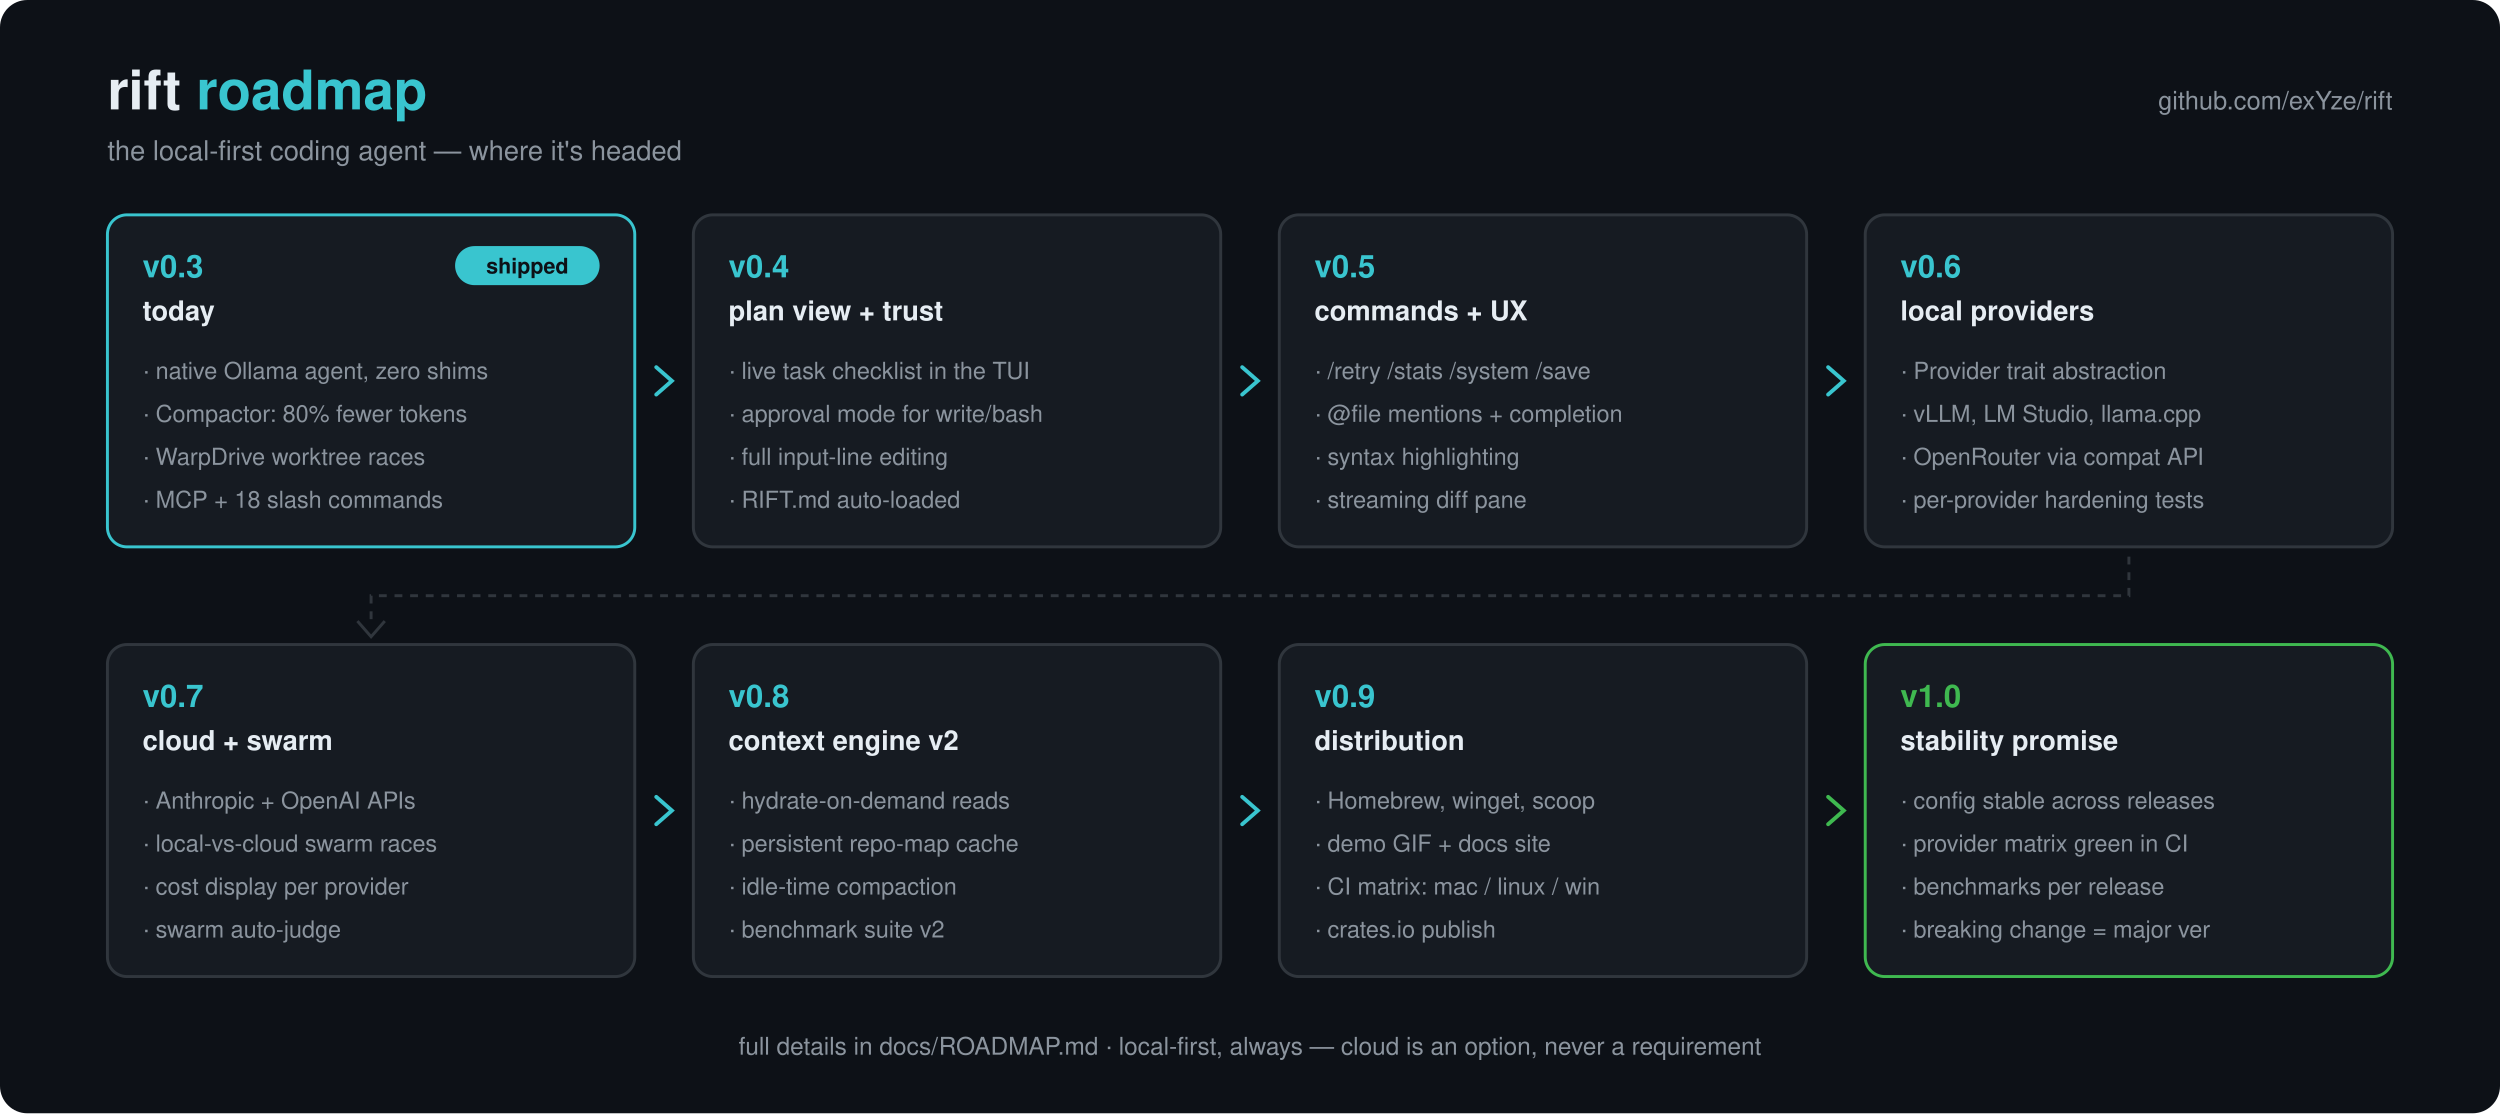
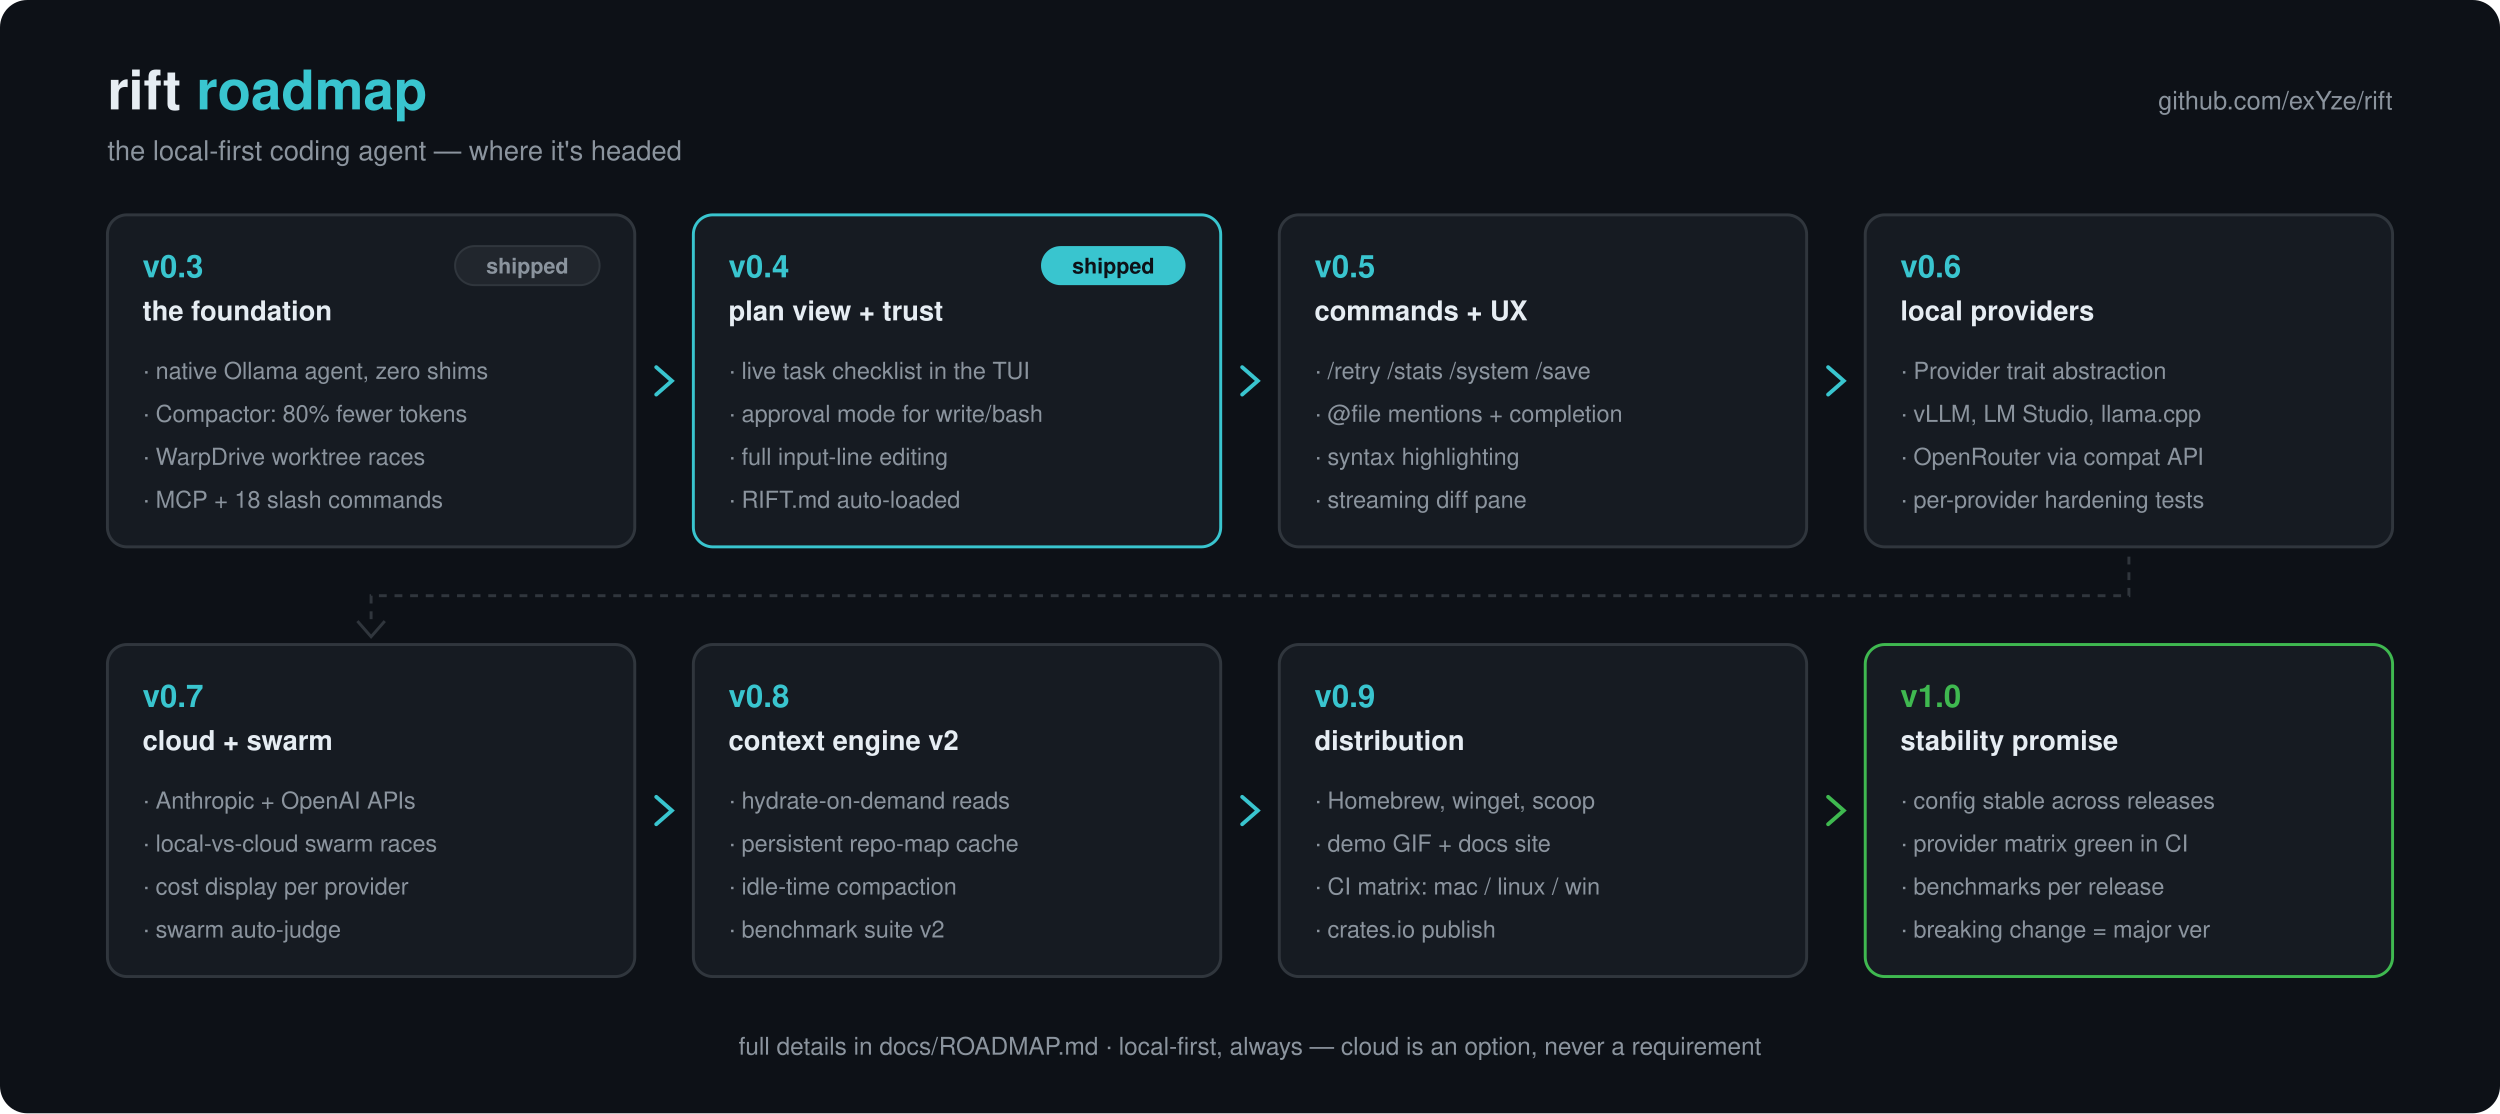
<svg xmlns="http://www.w3.org/2000/svg" viewBox="0 0 1280 570" font-family="-apple-system, 'Segoe UI', Helvetica, Arial, sans-serif">
  <rect width="1280" height="570" rx="14" fill="#0d1117" />
  <text x="55" y="56" font-size="28" font-weight="700" fill="#e6edf3">rift <tspan fill="#39c5cf">roadmap</tspan>
  </text>
  <text x="55" y="82" font-size="14" fill="#8b949e">the local-first coding agent — where it's headed</text>
  <text x="1225" y="56" font-size="13" fill="#8b949e" text-anchor="end">github.com/exYze/rift</text>
  <g transform="translate(55,110)">
-     <rect width="270" height="170" rx="10" fill="#161b22" stroke="#39c5cf" stroke-width="1.5" />
-     <rect x="178" y="16" width="74" height="20" rx="10" fill="#39c5cf" />
-     <text x="215" y="30" font-size="11" font-weight="700" fill="#0d1117" text-anchor="middle">shipped</text>
+     <rect width="270" height="170" rx="10" fill="#161b22" stroke="#30363d" stroke-width="1.5" />
+     <rect x="178" y="16" width="74" height="20" rx="10" fill="#21262d" stroke="#30363d" stroke-width="1" />
+     <text x="215" y="30" font-size="11" font-weight="700" fill="#8b949e" text-anchor="middle">shipped</text>
    <text x="18" y="32" font-size="16" font-weight="700" fill="#39c5cf">v0.3</text>
-     <text x="18" y="54" font-size="14" font-weight="600" fill="#e6edf3">today</text>
+     <text x="18" y="54" font-size="14" font-weight="600" fill="#e6edf3">the foundation</text>
    <text x="18" y="84" font-size="12" fill="#8b949e">· native Ollama agent, zero shims</text>
    <text x="18" y="106" font-size="12" fill="#8b949e">· Compactor: 80% fewer tokens</text>
    <text x="18" y="128" font-size="12" fill="#8b949e">· WarpDrive worktree races</text>
    <text x="18" y="150" font-size="12" fill="#8b949e">· MCP + 18 slash commands</text>
  </g>
  <g transform="translate(355,110)">
-     <rect width="270" height="170" rx="10" fill="#161b22" stroke="#30363d" stroke-width="1.5" />
+     <rect width="270" height="170" rx="10" fill="#161b22" stroke="#39c5cf" stroke-width="1.5" />
+     <rect x="178" y="16" width="74" height="20" rx="10" fill="#39c5cf" />
+     <text x="215" y="30" font-size="11" font-weight="700" fill="#0d1117" text-anchor="middle">shipped</text>
    <text x="18" y="32" font-size="16" font-weight="700" fill="#39c5cf">v0.4</text>
    <text x="18" y="54" font-size="14" font-weight="600" fill="#e6edf3">plan view + trust</text>
    <text x="18" y="84" font-size="12" fill="#8b949e">· live task checklist in the TUI</text>
    <text x="18" y="106" font-size="12" fill="#8b949e">· approval mode for write/bash</text>
    <text x="18" y="128" font-size="12" fill="#8b949e">· full input-line editing</text>
    <text x="18" y="150" font-size="12" fill="#8b949e">· RIFT.md auto-loaded</text>
  </g>
  <g transform="translate(655,110)">
    <rect width="270" height="170" rx="10" fill="#161b22" stroke="#30363d" stroke-width="1.5" />
    <text x="18" y="32" font-size="16" font-weight="700" fill="#39c5cf">v0.5</text>
    <text x="18" y="54" font-size="14" font-weight="600" fill="#e6edf3">commands + UX</text>
    <text x="18" y="84" font-size="12" fill="#8b949e">· /retry /stats /system /save</text>
    <text x="18" y="106" font-size="12" fill="#8b949e">· @file mentions + completion</text>
    <text x="18" y="128" font-size="12" fill="#8b949e">· syntax highlighting</text>
    <text x="18" y="150" font-size="12" fill="#8b949e">· streaming diff pane</text>
  </g>
  <g transform="translate(955,110)">
    <rect width="270" height="170" rx="10" fill="#161b22" stroke="#30363d" stroke-width="1.5" />
    <text x="18" y="32" font-size="16" font-weight="700" fill="#39c5cf">v0.6</text>
    <text x="18" y="54" font-size="14" font-weight="600" fill="#e6edf3">local providers</text>
    <text x="18" y="84" font-size="12" fill="#8b949e">· Provider trait abstraction</text>
    <text x="18" y="106" font-size="12" fill="#8b949e">· vLLM, LM Studio, llama.cpp</text>
    <text x="18" y="128" font-size="12" fill="#8b949e">· OpenRouter via compat API</text>
    <text x="18" y="150" font-size="12" fill="#8b949e">· per-provider hardening tests</text>
  </g>
  <path d="M336 188 l8 7 -8 7" fill="none" stroke="#39c5cf" stroke-width="2" stroke-linecap="round" />
  <path d="M636 188 l8 7 -8 7" fill="none" stroke="#39c5cf" stroke-width="2" stroke-linecap="round" />
  <path d="M936 188 l8 7 -8 7" fill="none" stroke="#39c5cf" stroke-width="2" stroke-linecap="round" />
  <path d="M1090 285 v 20 H 190 v 13" fill="none" stroke="#30363d" stroke-width="1.5" stroke-dasharray="4 4" />
  <path d="M183 318 l7 8 7 -8" fill="none" stroke="#30363d" stroke-width="1.5" />
  <g transform="translate(55,330)">
    <rect width="270" height="170" rx="10" fill="#161b22" stroke="#30363d" stroke-width="1.5" />
    <text x="18" y="32" font-size="16" font-weight="700" fill="#39c5cf">v0.7</text>
    <text x="18" y="54" font-size="14" font-weight="600" fill="#e6edf3">cloud + swarm</text>
    <text x="18" y="84" font-size="12" fill="#8b949e">· Anthropic + OpenAI APIs</text>
    <text x="18" y="106" font-size="12" fill="#8b949e">· local-vs-cloud swarm races</text>
    <text x="18" y="128" font-size="12" fill="#8b949e">· cost display per provider</text>
    <text x="18" y="150" font-size="12" fill="#8b949e">· swarm auto-judge</text>
  </g>
  <g transform="translate(355,330)">
    <rect width="270" height="170" rx="10" fill="#161b22" stroke="#30363d" stroke-width="1.5" />
    <text x="18" y="32" font-size="16" font-weight="700" fill="#39c5cf">v0.8</text>
    <text x="18" y="54" font-size="14" font-weight="600" fill="#e6edf3">context engine v2</text>
    <text x="18" y="84" font-size="12" fill="#8b949e">· hydrate-on-demand reads</text>
    <text x="18" y="106" font-size="12" fill="#8b949e">· persistent repo-map cache</text>
    <text x="18" y="128" font-size="12" fill="#8b949e">· idle-time compaction</text>
    <text x="18" y="150" font-size="12" fill="#8b949e">· benchmark suite v2</text>
  </g>
  <g transform="translate(655,330)">
    <rect width="270" height="170" rx="10" fill="#161b22" stroke="#30363d" stroke-width="1.5" />
    <text x="18" y="32" font-size="16" font-weight="700" fill="#39c5cf">v0.9</text>
    <text x="18" y="54" font-size="14" font-weight="600" fill="#e6edf3">distribution</text>
    <text x="18" y="84" font-size="12" fill="#8b949e">· Homebrew, winget, scoop</text>
    <text x="18" y="106" font-size="12" fill="#8b949e">· demo GIF + docs site</text>
    <text x="18" y="128" font-size="12" fill="#8b949e">· CI matrix: mac / linux / win</text>
    <text x="18" y="150" font-size="12" fill="#8b949e">· crates.io publish</text>
  </g>
  <g transform="translate(955,330)">
    <rect width="270" height="170" rx="10" fill="#161b22" stroke="#3fb950" stroke-width="1.5" />
    <text x="18" y="32" font-size="16" font-weight="700" fill="#3fb950">v1.0</text>
    <text x="18" y="54" font-size="14" font-weight="600" fill="#e6edf3">stability promise</text>
    <text x="18" y="84" font-size="12" fill="#8b949e">· config stable across releases</text>
    <text x="18" y="106" font-size="12" fill="#8b949e">· provider matrix green in CI</text>
    <text x="18" y="128" font-size="12" fill="#8b949e">· benchmarks per release</text>
    <text x="18" y="150" font-size="12" fill="#8b949e">· breaking change = major ver</text>
  </g>
  <path d="M336 408 l8 7 -8 7" fill="none" stroke="#39c5cf" stroke-width="2" stroke-linecap="round" />
  <path d="M636 408 l8 7 -8 7" fill="none" stroke="#39c5cf" stroke-width="2" stroke-linecap="round" />
  <path d="M936 408 l8 7 -8 7" fill="none" stroke="#3fb950" stroke-width="2" stroke-linecap="round" />
  <text x="640" y="540" font-size="12.5" fill="#8b949e" text-anchor="middle">full details in docs/ROADMAP.md · local-first, always — cloud is an option, never a requirement</text>
</svg>
